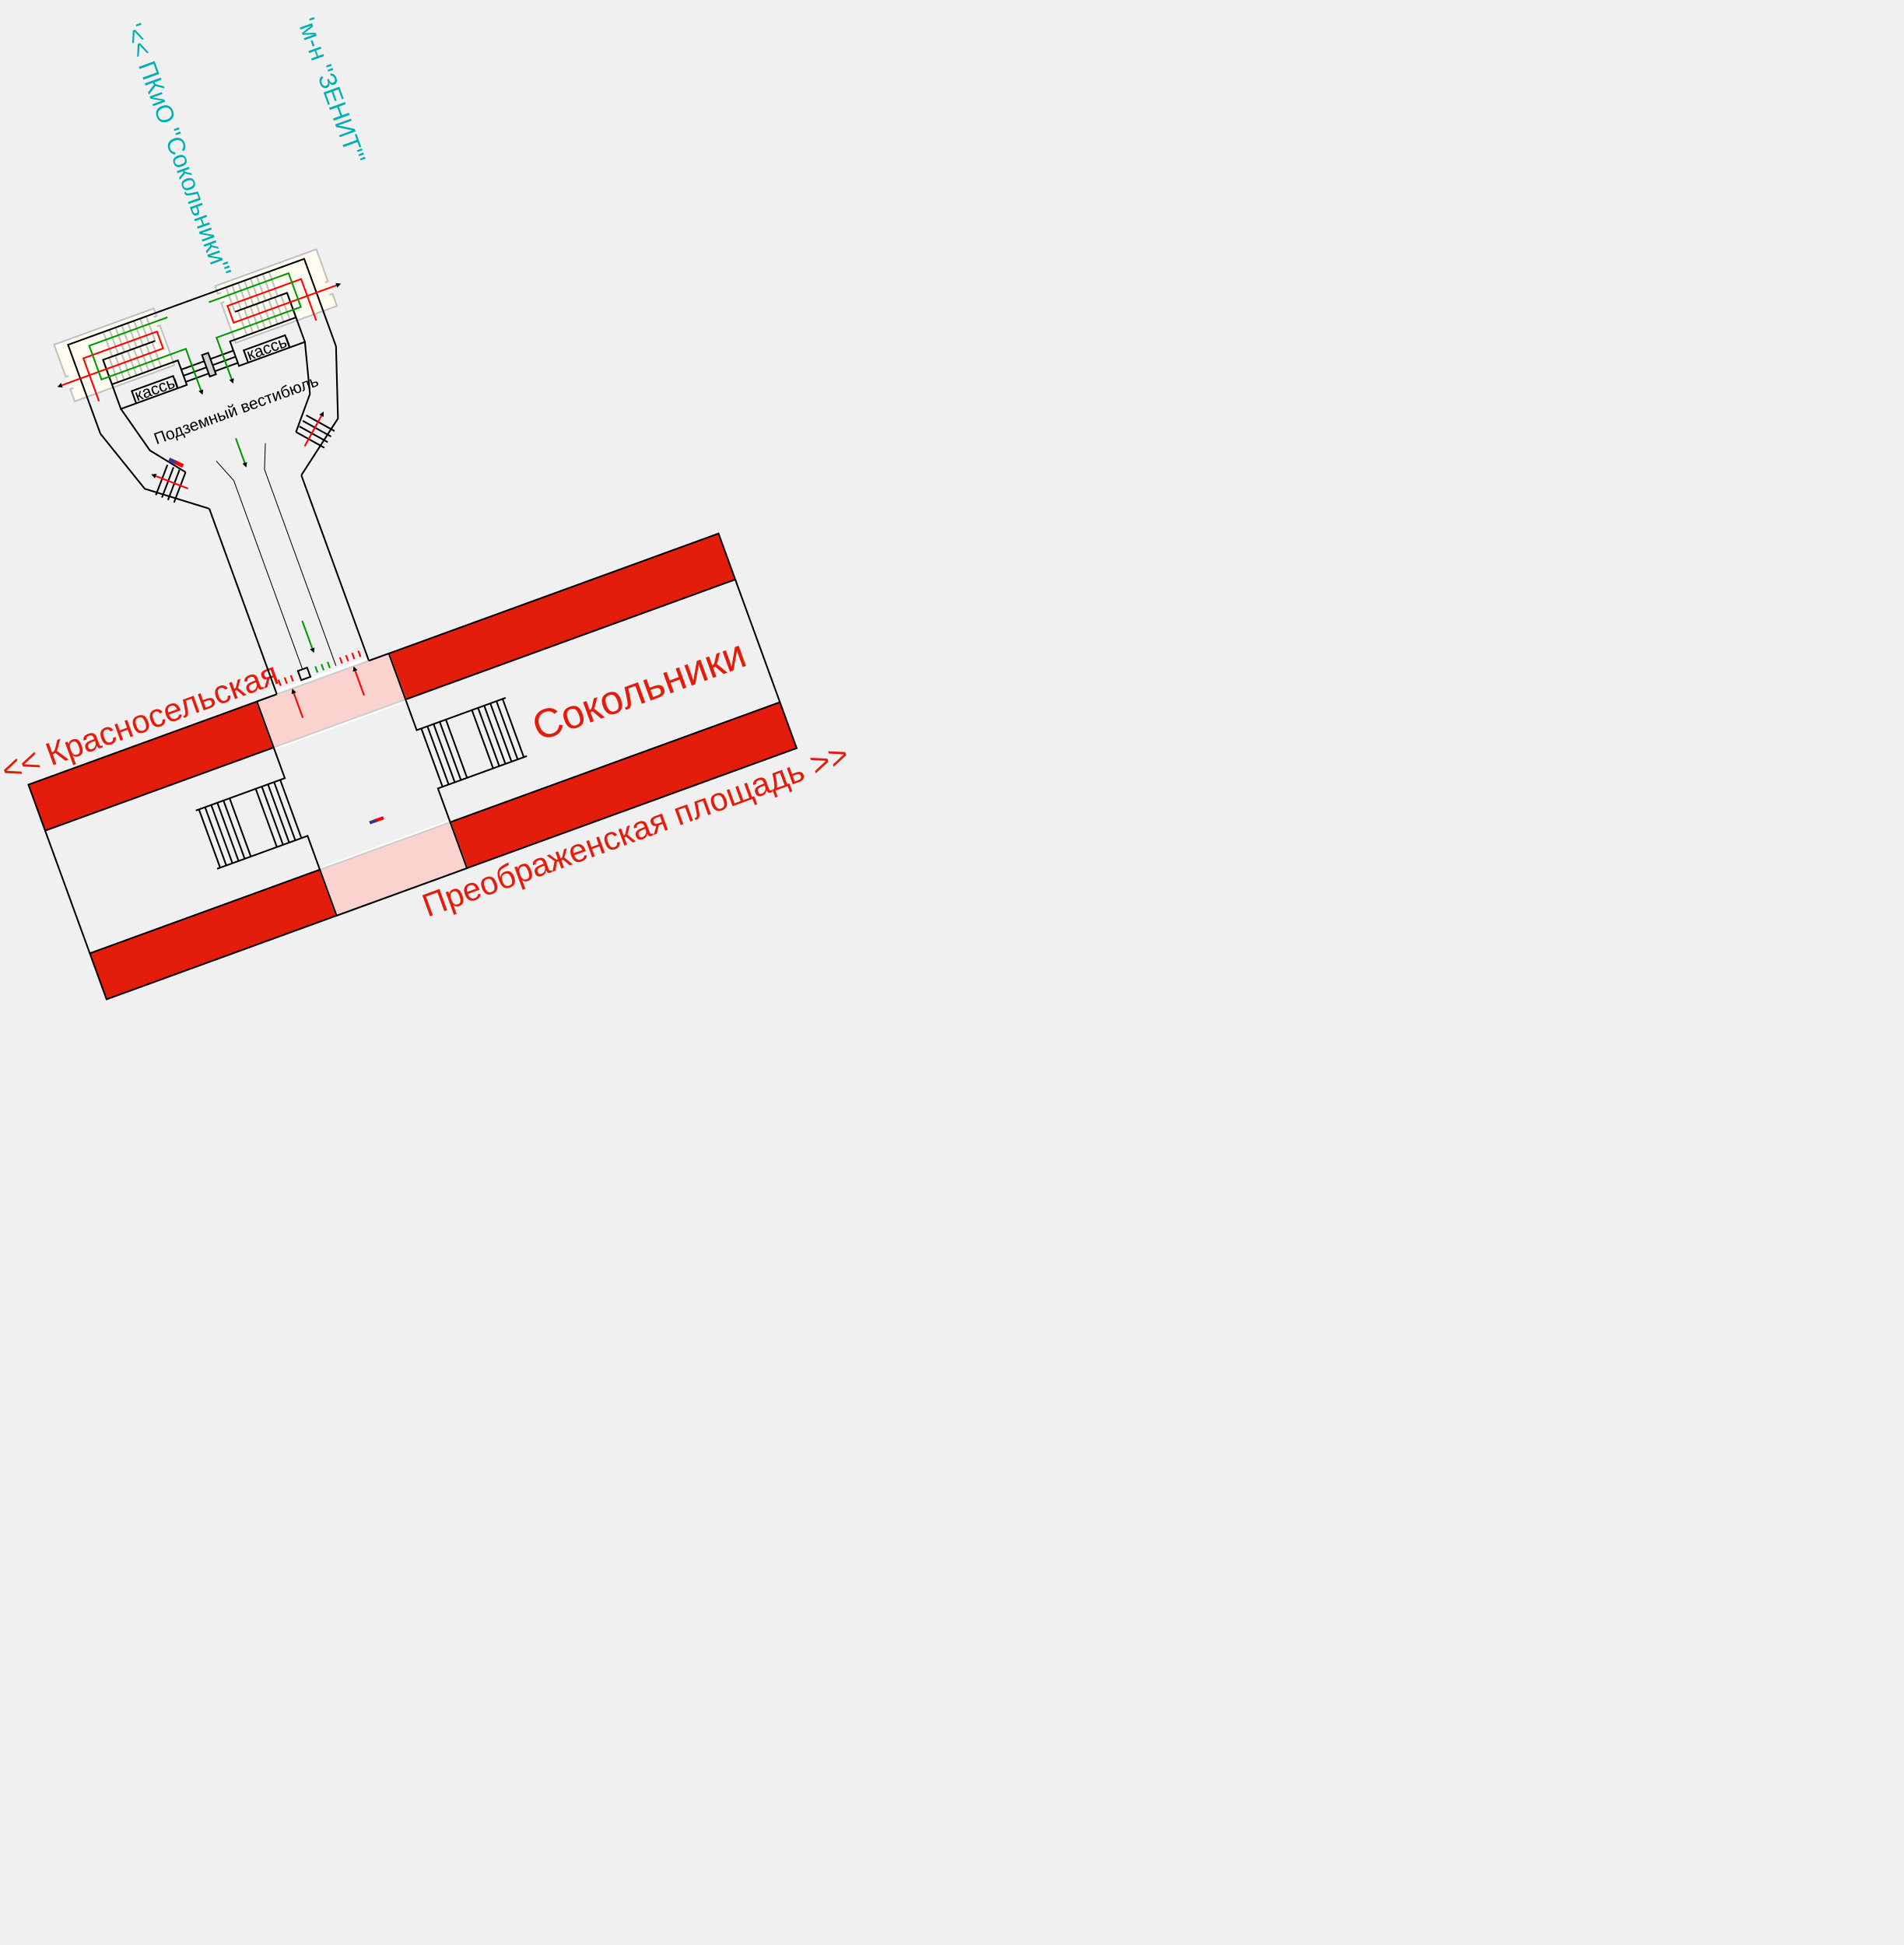
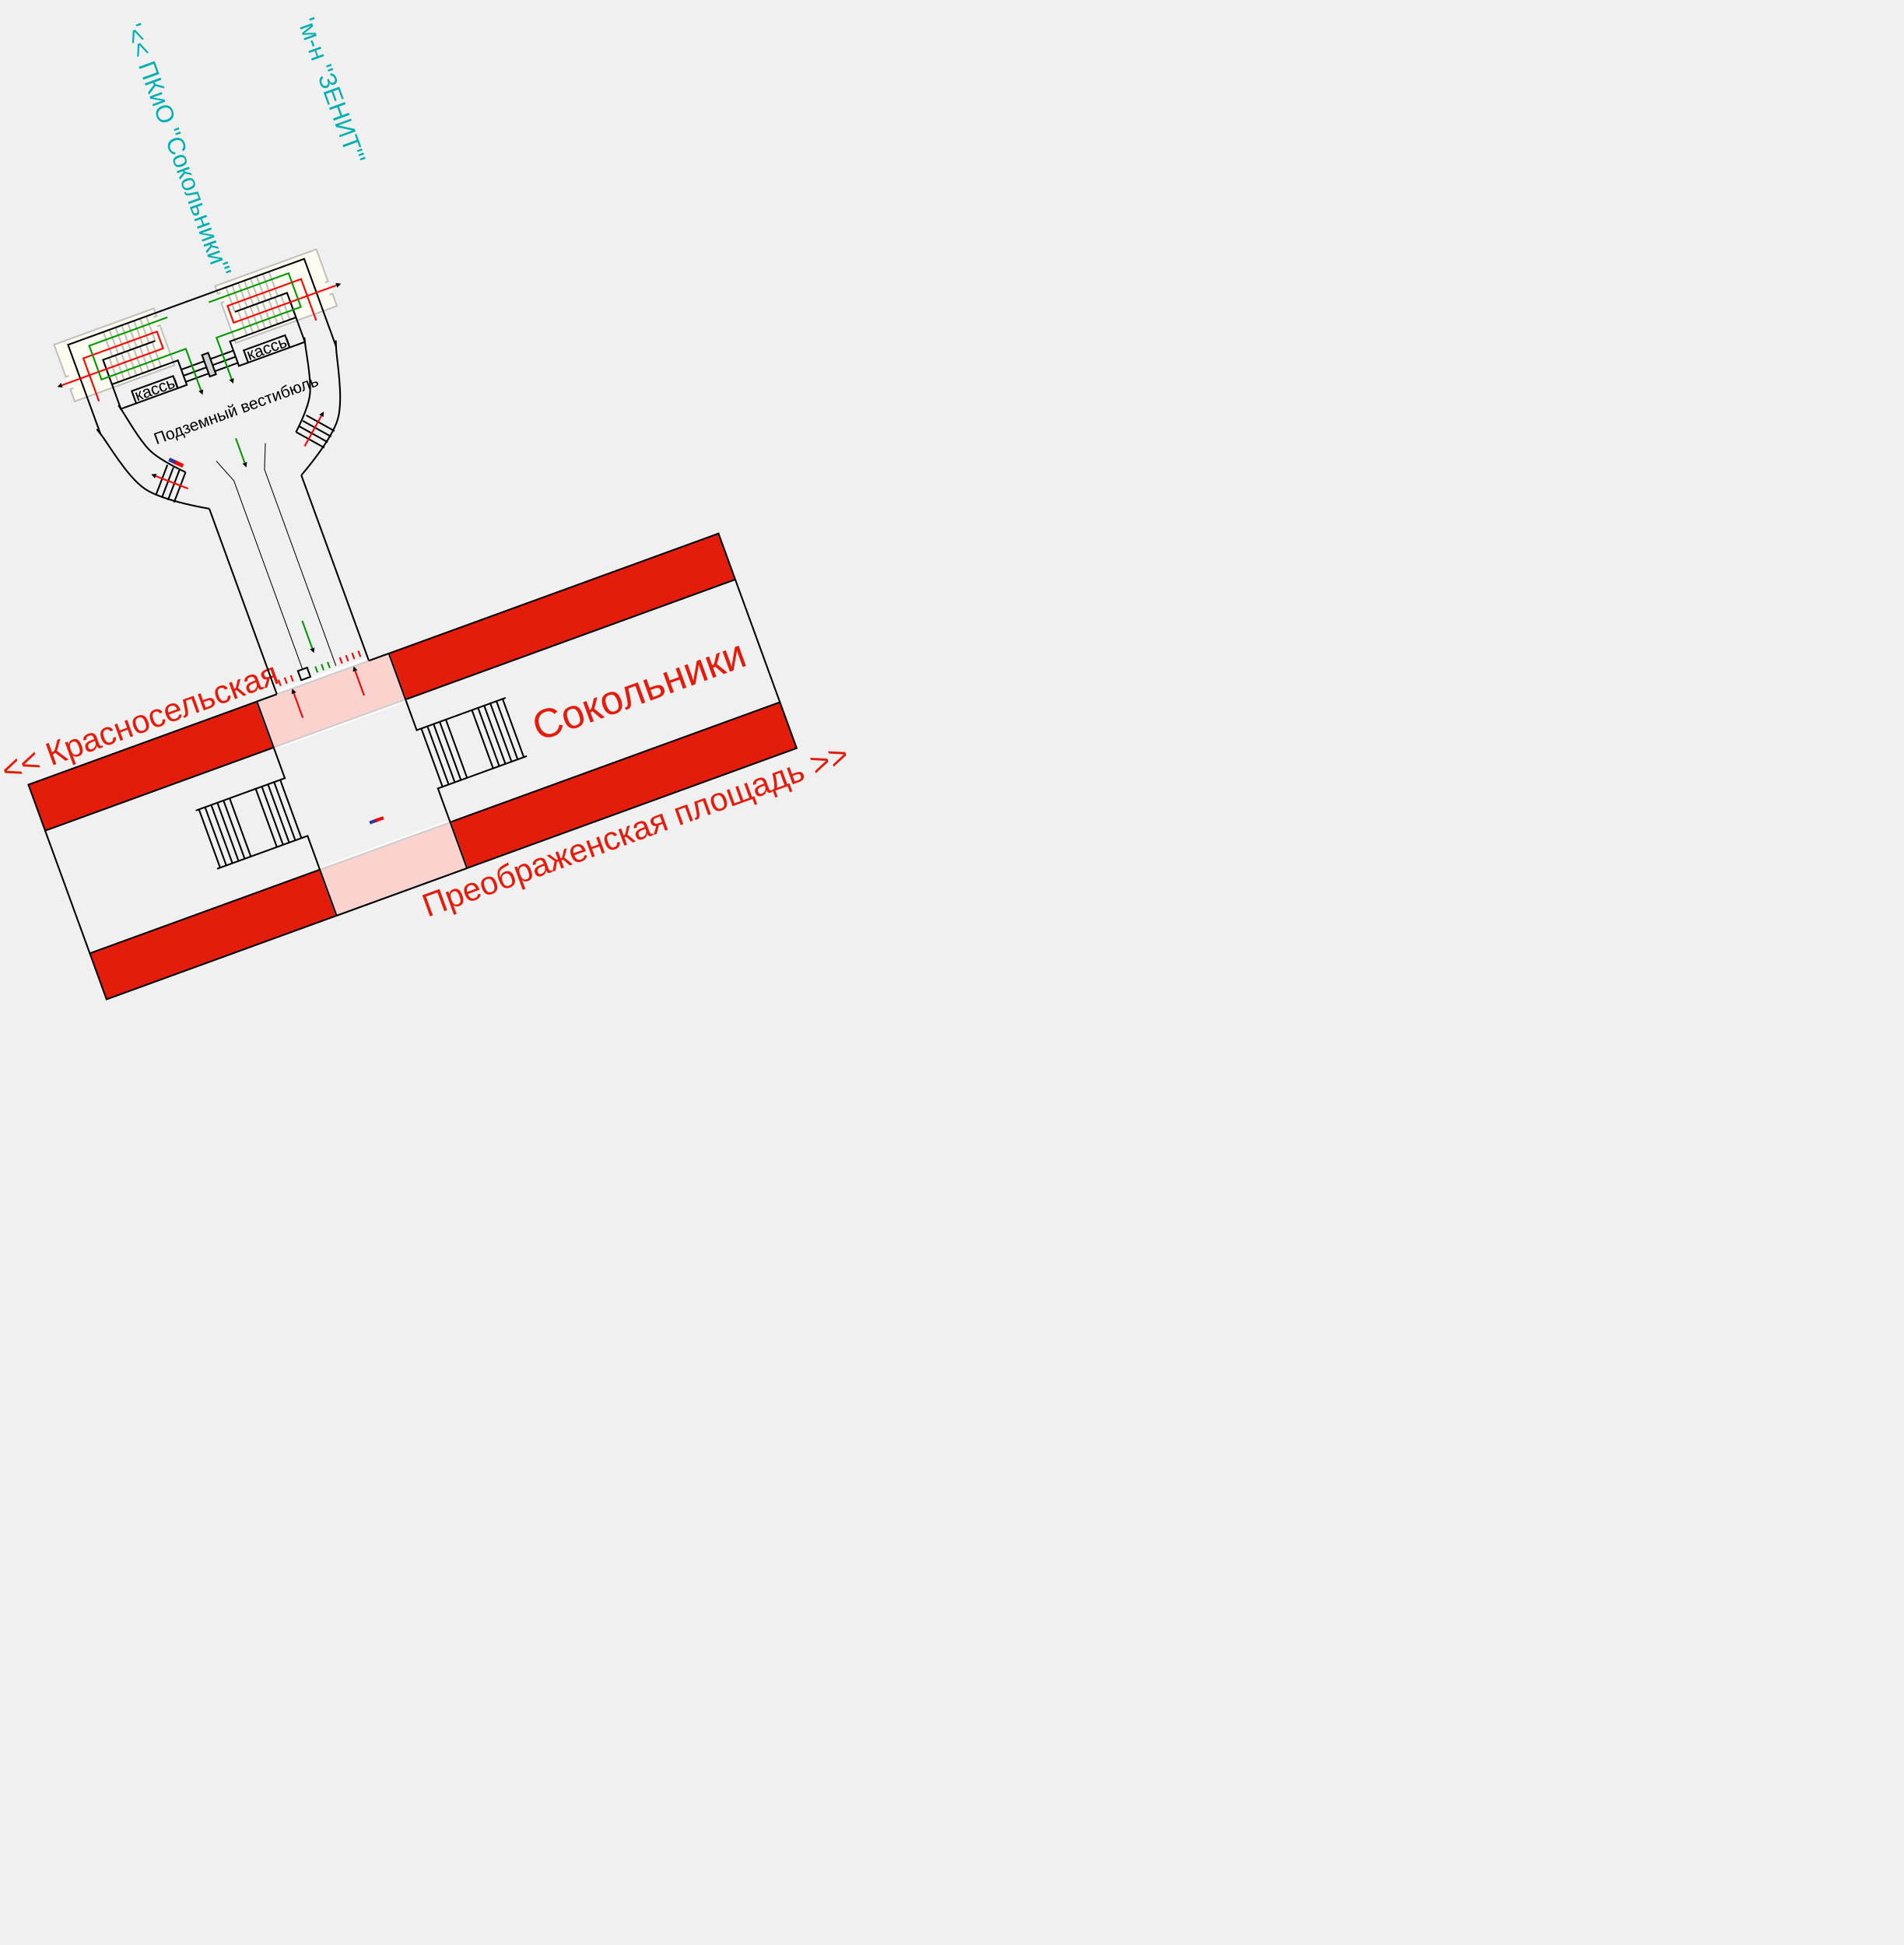
<svg xmlns="http://www.w3.org/2000/svg" baseProfile="full" height="100%" version="1.1" width="100%">
  <defs>
    <marker id="id273" markerHeight="3" markerUnits="strokeWidth" markerWidth="4" orient="auto" refX="0" refY="5" viewBox="0,0,10,10">
      <path d="M 0 0 L 10 5 L 0 10 z" />
    </marker>
  </defs>
  <g transform="scale(0.5) rotate(-20.0,250,310)">
    <rect fill="none" height="620" stroke="none" width="500" x="0" y="0" />
    <polygon fill="#E41C0C" points="-27,391 423,391 423,421 -27,421" stroke="#000000" stroke-width="1" />
    <polygon fill="#E41C0C" points="-27,501 423,501 423,531 -27,531" stroke="#000000" stroke-width="1" />
    <text fill="#E41C0C" font-family="Arial" font-size="20" stroke="none" x="-39" y="385.0">&lt;&lt; Красносельская</text>
    <text fill="#E41C0C" font-family="Arial" font-size="20" stroke="none" x="175" y="551.0">Преображенская площадь &gt;&gt;</text>
    <text fill="#E41C0C" font-family="Arial" font-size="25" stroke="none" x="276" y="473.0">Сокольники</text>
    <polyline fill="none" points="-27,501 -27,421" stroke="#000000" stroke-width="1" />
    <polyline fill="none" points="423,501 423,421" stroke="#000000" stroke-width="1" />
    <g fill="none" fill-opacity="0.8" stroke="#000000" stroke-opacity="0.8">
      <polygon fill="#FFFFFF" points="122,391 135,391 135,389 195,389 195,391 208,391 208,422 122,422" stroke="#FFFFFF" stroke-width="1" />
      <polygon fill="#FFFFFF" points="123,500 208,500 208,531 123,531" stroke="#FFFFFF" stroke-width="1" />
    </g>
    <g fill="#FFFFFF" fill-opacity="1.0" stroke="#FFFFFF" stroke-opacity="1.0">
      <polyline fill="none" points="266,441 208,441 208,391 195,391" stroke="#000000" stroke-width="1" />
      <polyline fill="none" points="64,441 122,441 122,391 135,391" stroke="#000000" stroke-width="1" />
      <polyline fill="none" points="64,479 123,479 123,531 208,531 208,479 266,479" stroke="#000000" stroke-width="1" />
      <line stroke="#000000" stroke-width="1" x1="264" x2="264" y1="441" y2="479" />
      <line stroke="#000000" stroke-width="1" x1="260" x2="260" y1="441" y2="479" />
      <line stroke="#000000" stroke-width="1" x1="256" x2="256" y1="441" y2="479" />
      <line stroke="#000000" stroke-width="1" x1="252" x2="252" y1="441" y2="479" />
      <line stroke="#000000" stroke-width="1" x1="248" x2="248" y1="441" y2="479" />
      <line stroke="#000000" stroke-width="1" x1="244" x2="244" y1="441" y2="479" />
      <line stroke="#000000" stroke-width="1" x1="211" x2="211" y1="441" y2="479" />
      <line stroke="#000000" stroke-width="1" x1="215" x2="215" y1="441" y2="479" />
      <line stroke="#000000" stroke-width="1" x1="219" x2="219" y1="441" y2="479" />
      <line stroke="#000000" stroke-width="1" x1="223" x2="223" y1="441" y2="479" />
      <line stroke="#000000" stroke-width="1" x1="227" x2="227" y1="441" y2="479" />
      <line stroke="#000000" stroke-width="1" x1="119" x2="119" y1="441" y2="479" />
      <line stroke="#000000" stroke-width="1" x1="115" x2="115" y1="441" y2="479" />
      <line stroke="#000000" stroke-width="1" x1="111" x2="111" y1="441" y2="479" />
      <line stroke="#000000" stroke-width="1" x1="107" x2="107" y1="441" y2="479" />
      <line stroke="#000000" stroke-width="1" x1="103" x2="103" y1="441" y2="479" />
      <line stroke="#000000" stroke-width="1" x1="66" x2="66" y1="479" y2="441" />
      <line stroke="#000000" stroke-width="1" x1="70" x2="70" y1="479" y2="441" />
      <line stroke="#000000" stroke-width="1" x1="74" x2="74" y1="479" y2="441" />
      <line stroke="#000000" stroke-width="1" x1="78" x2="78" y1="479" y2="441" />
      <line stroke="#000000" stroke-width="1" x1="82" x2="82" y1="479" y2="441" />
      <line stroke="#000000" stroke-width="1" x1="86" x2="86" y1="479" y2="441" />
      <polygon fill="#34349C" points="166,484 162,484 162,485 166,485" stroke="#34349C" stroke-width="1" />
      <polygon fill="#FF0000" points="170,484 166,484 166,485 170,485" stroke="#FF0000" stroke-width="1" />
      <polyline fill="none" points="135,391 135,270" stroke="#000000" stroke-width="1" />
      <polyline fill="none" points="195,391 195,270" stroke="#000000" stroke-width="1" />
      <polyline fill="none" marker-end="url(#id273)" points="145,410 145,394" stroke="#FF0000" stroke-width="1" />
      <polyline fill="none" marker-end="url(#id273)" points="185,410 185,394" stroke="#FF0000" stroke-width="1" />
      <polyline fill="none" marker-end="url(#id273)" points="165,354 165,372" stroke="#009900" stroke-width="1" />
      <polygon fill="#FEFBF1" points="185,143 185,180 251,180 251,143" stroke="#FEFBF1" stroke-width="1" />
      <polygon fill="#FEFBF1" points="145,143 145,180 80,180 80,143" stroke="#FEFBF1" stroke-width="1" />
      <polyline fill="none" points="249,164 251,164 251,143 185,143 185,148 187,148" stroke="#C0C0C0" stroke-width="1" />
      <polyline fill="none" points="187,154 185,154 185,180 251,180 251,172 249,172" stroke="#C0C0C0" stroke-width="1" />
      <polyline fill="none" points="143,148 145,148 145,143 80,143 80,164 82,164" stroke="#C0C0C0" stroke-width="1" />
      <polyline fill="none" points="82,172 80,172 80,180 145,180 145,154 143,154" stroke="#C0C0C0" stroke-width="1" />
      <line stroke="#C0C0C0" stroke-width="1" x1="105" x2="105" y1="178" y2="162" />
      <line stroke="#C0C0C0" stroke-width="1" x1="109" x2="109" y1="178" y2="162" />
      <line stroke="#C0C0C0" stroke-width="1" x1="113" x2="113" y1="178" y2="162" />
      <line stroke="#C0C0C0" stroke-width="1" x1="117" x2="117" y1="178" y2="162" />
      <line stroke="#C0C0C0" stroke-width="1" x1="121" x2="121" y1="178" y2="162" />
      <line stroke="#C0C0C0" stroke-width="1" x1="125" x2="125" y1="178" y2="162" />
      <line stroke="#C0C0C0" stroke-width="1" x1="129" x2="129" y1="178" y2="162" />
      <line stroke="#C0C0C0" stroke-width="1" x1="133" x2="133" y1="178" y2="162" />
      <line stroke="#C0C0C0" stroke-width="1" x1="137" x2="137" y1="178" y2="162" />
      <line stroke="#C0C0C0" stroke-width="1" x1="139" x2="139" y1="162" y2="146" />
      <line stroke="#C0C0C0" stroke-width="1" x1="135" x2="135" y1="162" y2="146" />
      <line stroke="#C0C0C0" stroke-width="1" x1="131" x2="131" y1="162" y2="146" />
      <line stroke="#C0C0C0" stroke-width="1" x1="127" x2="127" y1="162" y2="146" />
      <line stroke="#C0C0C0" stroke-width="1" x1="123" x2="123" y1="162" y2="146" />
      <line stroke="#C0C0C0" stroke-width="1" x1="119" x2="119" y1="162" y2="146" />
      <line stroke="#C0C0C0" stroke-width="1" x1="115" x2="115" y1="162" y2="146" />
      <line stroke="#C0C0C0" stroke-width="1" x1="111" x2="111" y1="162" y2="146" />
      <line stroke="#C0C0C0" stroke-width="1" x1="225" x2="225" y1="178" y2="162" />
      <line stroke="#C0C0C0" stroke-width="1" x1="221" x2="221" y1="178" y2="162" />
      <line stroke="#C0C0C0" stroke-width="1" x1="217" x2="217" y1="178" y2="162" />
      <line stroke="#C0C0C0" stroke-width="1" x1="213" x2="213" y1="178" y2="162" />
      <line stroke="#C0C0C0" stroke-width="1" x1="209" x2="209" y1="178" y2="162" />
      <line stroke="#C0C0C0" stroke-width="1" x1="205" x2="205" y1="178" y2="162" />
      <line stroke="#C0C0C0" stroke-width="1" x1="201" x2="201" y1="178" y2="162" />
      <line stroke="#C0C0C0" stroke-width="1" x1="197" x2="197" y1="178" y2="162" />
      <line stroke="#C0C0C0" stroke-width="1" x1="193" x2="193" y1="178" y2="162" />
      <line stroke="#C0C0C0" stroke-width="1" x1="191" x2="191" y1="162" y2="146" />
      <line stroke="#C0C0C0" stroke-width="1" x1="195" x2="195" y1="162" y2="146" />
      <line stroke="#C0C0C0" stroke-width="1" x1="199" x2="199" y1="162" y2="146" />
      <line stroke="#C0C0C0" stroke-width="1" x1="203" x2="203" y1="162" y2="146" />
      <line stroke="#C0C0C0" stroke-width="1" x1="207" x2="207" y1="162" y2="146" />
      <line stroke="#C0C0C0" stroke-width="1" x1="211" x2="211" y1="162" y2="146" />
      <line stroke="#C0C0C0" stroke-width="1" x1="215" x2="215" y1="162" y2="146" />
      <line stroke="#C0C0C0" stroke-width="1" x1="219" x2="219" y1="162" y2="146" />
      <polyline fill="none" points="242,203 242,146 88,146 88,204" stroke="#000000" stroke-width="1" />
      <polyline fill="none" points="225,178 182,178 182,194 225,194 225,162 191,162" stroke="#000000" stroke-width="1" />
      <polyline fill="none" points="139,162 105,162 105,194 148,194 148,178 105,178" stroke="#000000" stroke-width="1" />
-       <polyline fill="none" points="242,203 228,245 195,270" stroke="#000000" stroke-width="1" />
-       <polyline fill="none" points="88,204 102,245 135,270" stroke="#000000" stroke-width="1" />
-       <polyline fill="none" points="225,194 217,225 201,244" stroke="#000000" stroke-width="1" />
-       <polyline fill="none" points="105,194 113,224 129,244" stroke="#000000" stroke-width="1" />
+       <path d="M242,203 C242,203 244.333,196.0 242,203 C239.667,210.0 235.833,233.833 228,245 C220.167,256.167 195,270 195,270 " fill="none" stroke="#000000" stroke-width="1" />
+       <path d="M88,204 C88,204 85.667,197.167 88,204 C90.333,210.833 94.167,234.0 102,245 C109.833,256.0 135,270 135,270 " fill="none" stroke="#000000" stroke-width="1" />
+       <path d="M225,194 C225,194 226.333,188.833 225,194 C223.667,199.167 221.0,216.667 217,225 C213.0,233.333 201,244 201,244 " fill="none" stroke="#000000" stroke-width="1" />
+       <path d="M105,194 C105,194 103.667,189.0 105,194 C106.333,199.0 109.0,215.667 113,224 C117.0,232.333 129,244 129,244 " fill="none" stroke="#000000" stroke-width="1" />
      <line stroke="#000000" stroke-width="1" x1="116" x2="129" y1="259" y2="244" />
      <line stroke="#000000" stroke-width="1" x1="113.027" x2="126.027" y1="256.324" y2="241.324" />
      <line stroke="#000000" stroke-width="1" x1="110.054" x2="123.054" y1="253.648" y2="238.648" />
      <line stroke="#000000" stroke-width="1" x1="107.08" x2="120.08" y1="250.972" y2="235.972" />
      <line stroke="#000000" stroke-width="1" x1="214" x2="201" y1="259" y2="244" />
      <line stroke="#000000" stroke-width="1" x1="217.123" x2="204.123" y1="256.501" y2="241.501" />
      <line stroke="#000000" stroke-width="1" x1="220.247" x2="207.247" y1="254.002" y2="239.002" />
      <line stroke="#000000" stroke-width="1" x1="223.37" x2="210.37" y1="251.504" y2="236.504" />
      <line stroke="#000000" stroke-width="1" x1="148" x2="182" y1="192" y2="192" />
      <line stroke="#000000" stroke-width="1" x1="148" x2="182" y1="188" y2="188" />
      <line stroke="#000000" stroke-width="1" x1="148" x2="182" y1="184" y2="184" />
      <polygon fill="#D0D0D0" points="163,180 167,180 167,194 163,194" stroke="#000000" stroke-width="1" />
      <polyline fill="none" points="115,194 115,186 142,186 142,194" stroke="#000000" stroke-width="1" />
      <polyline fill="none" points="188,194 188,186 215,186 215,194" stroke="#000000" stroke-width="1" />
      <text fill="#000000" font-family="Arial" font-size="10" stroke="none" x="116" y="193.0">кассы</text>
      <text fill="#000000" font-family="Arial" font-size="10" stroke="none" x="189" y="193.0">кассы</text>
      <polygon fill="none" points="152,382 152,388 158,388 158,382" stroke="#000000" stroke-width="1" />
      <polyline fill="none" points="155,382 155,259 149,244" stroke="#000000" stroke-width="0.5" />
      <polyline fill="none" points="175,387 175,259 181,244" stroke="#000000" stroke-width="0.5" />
      <line stroke="#009900" stroke-width="1" x1="163" x2="163" y1="383" y2="387" />
      <line stroke="#009900" stroke-width="1" x1="167" x2="167" y1="383" y2="387" />
      <line stroke="#009900" stroke-width="1" x1="171" x2="171" y1="383" y2="387" />
      <line stroke="#FF0000" stroke-width="1" x1="179" x2="179" y1="383" y2="387" />
      <line stroke="#FF0000" stroke-width="1" x1="183" x2="183" y1="383" y2="387" />
      <line stroke="#FF0000" stroke-width="1" x1="187" x2="187" y1="383" y2="387" />
      <line stroke="#FF0000" stroke-width="1" x1="191" x2="191" y1="383" y2="387" />
      <line stroke="#FF0000" stroke-width="1" x1="139" x2="139" y1="383" y2="387" />
      <line stroke="#FF0000" stroke-width="1" x1="143" x2="143" y1="383" y2="387" />
      <line stroke="#FF0000" stroke-width="1" x1="147" x2="147" y1="383" y2="387" />
      <polyline fill="none" marker-end="url(#id273)" points="236,184 236,157 188,157 188,168 239,168 255,168" stroke="#FF0000" stroke-width="1" />
      <polyline fill="none" marker-end="url(#id273)" points="94,185 94,157 142,157 142,168 91,168 76,168" stroke="#FF0000" stroke-width="1" />
      <polyline fill="none" marker-end="url(#id273)" points="127,254 111,240" stroke="#FF0000" stroke-width="1" />
      <polyline fill="none" marker-end="url(#id273)" points="203,254 219,240" stroke="#FF0000" stroke-width="1" />
      <polyline fill="none" marker-end="url(#id273)" points="151,151 100,151 100,173 155,173 155,200" stroke="#009900" stroke-width="1" />
      <polyline fill="none" marker-end="url(#id273)" points="178,151 230,151 230,173 175,173 175,200" stroke="#009900" stroke-width="1" />
      <polyline fill="none" marker-end="url(#id273)" points="165,235 165,251" stroke="#009900" stroke-width="1" />
      <text fill="#000000" font-family="Arial" font-size="10" stroke="none" x="118" y="222.0">Подземный вестибюль</text>
      <polygon fill="#34349C" points="126,236 123,233 122,234 125,237" stroke="#34349C" stroke-width="1" />
      <polygon fill="#FF0000" points="129,239 126,236 125,237 128,240" stroke="#FF0000" stroke-width="1" />
      <text fill="#00AFAF" font-family="Arial" font-size="15" stroke="none" transform="rotate(90.0,202,-25)" x="202" y="-10.0">'&lt;&lt; ПКиО "Сокольники"'</text>
      <text fill="#00AFAF" font-family="Arial" font-size="15" stroke="none" transform="rotate(90.0,303,8)" x="303" y="23.0">'м-н "ЗЕНИТ"'</text>
    </g>
  </g>
</svg>
